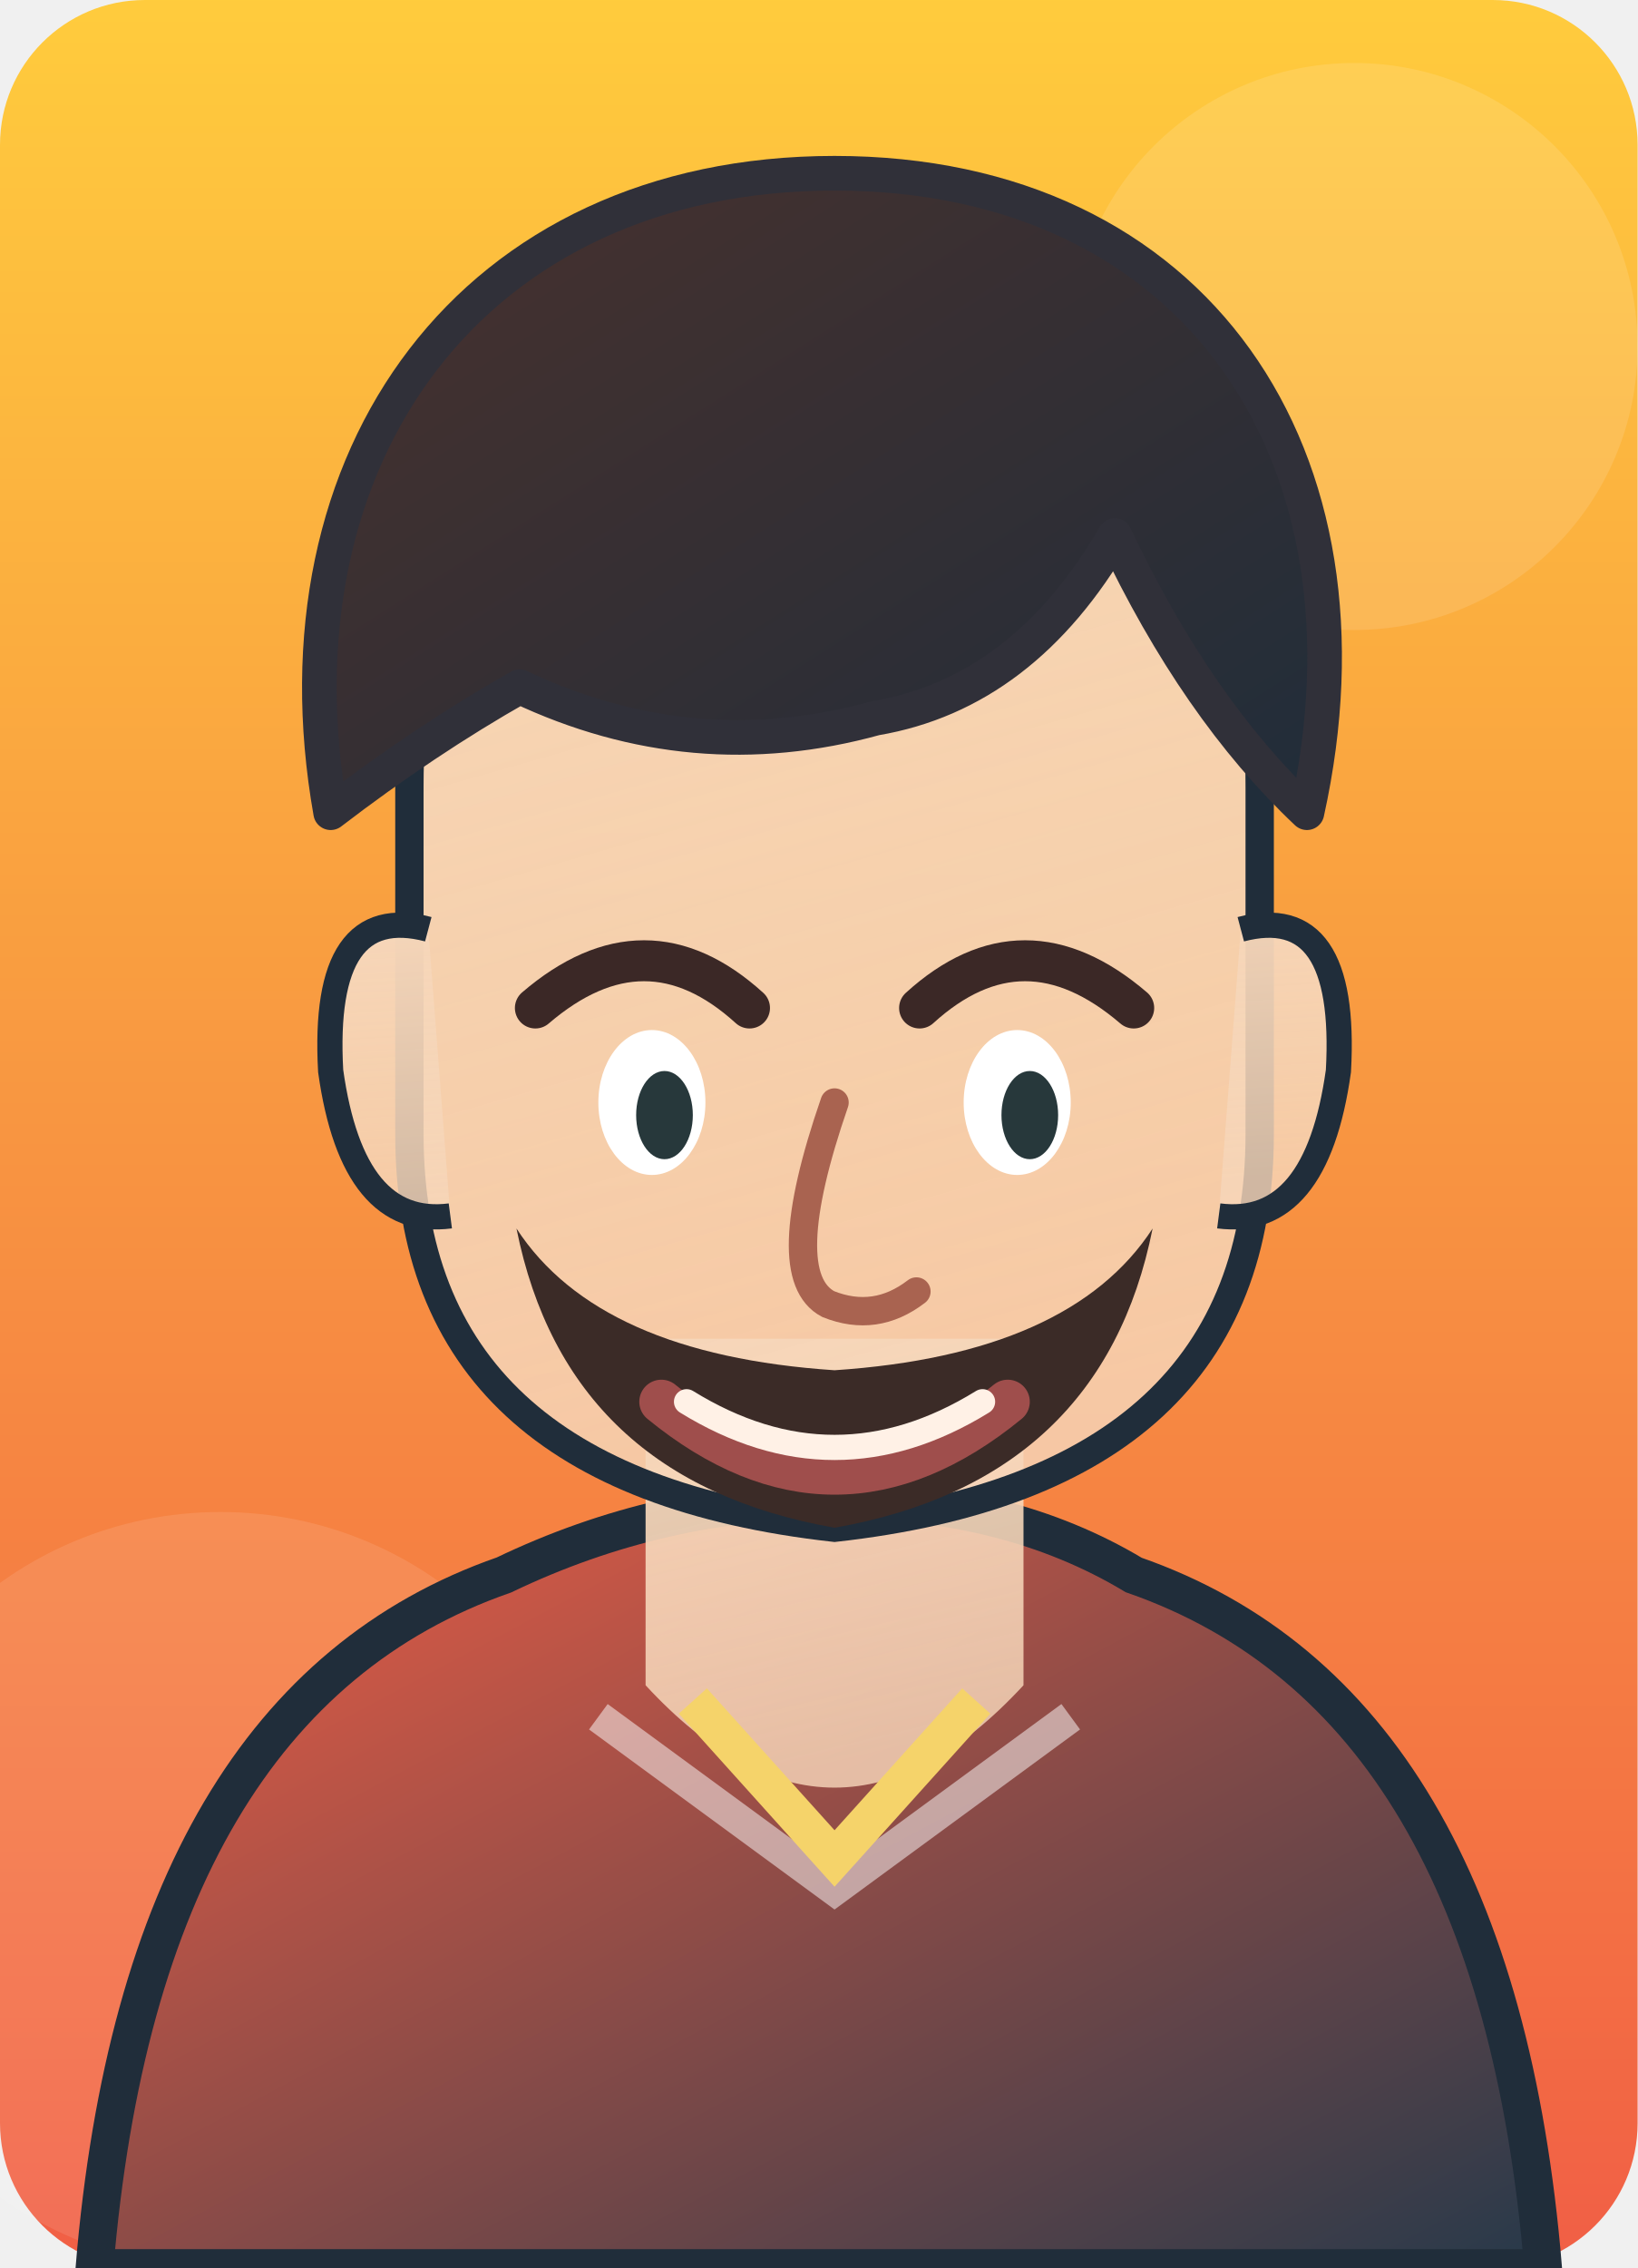
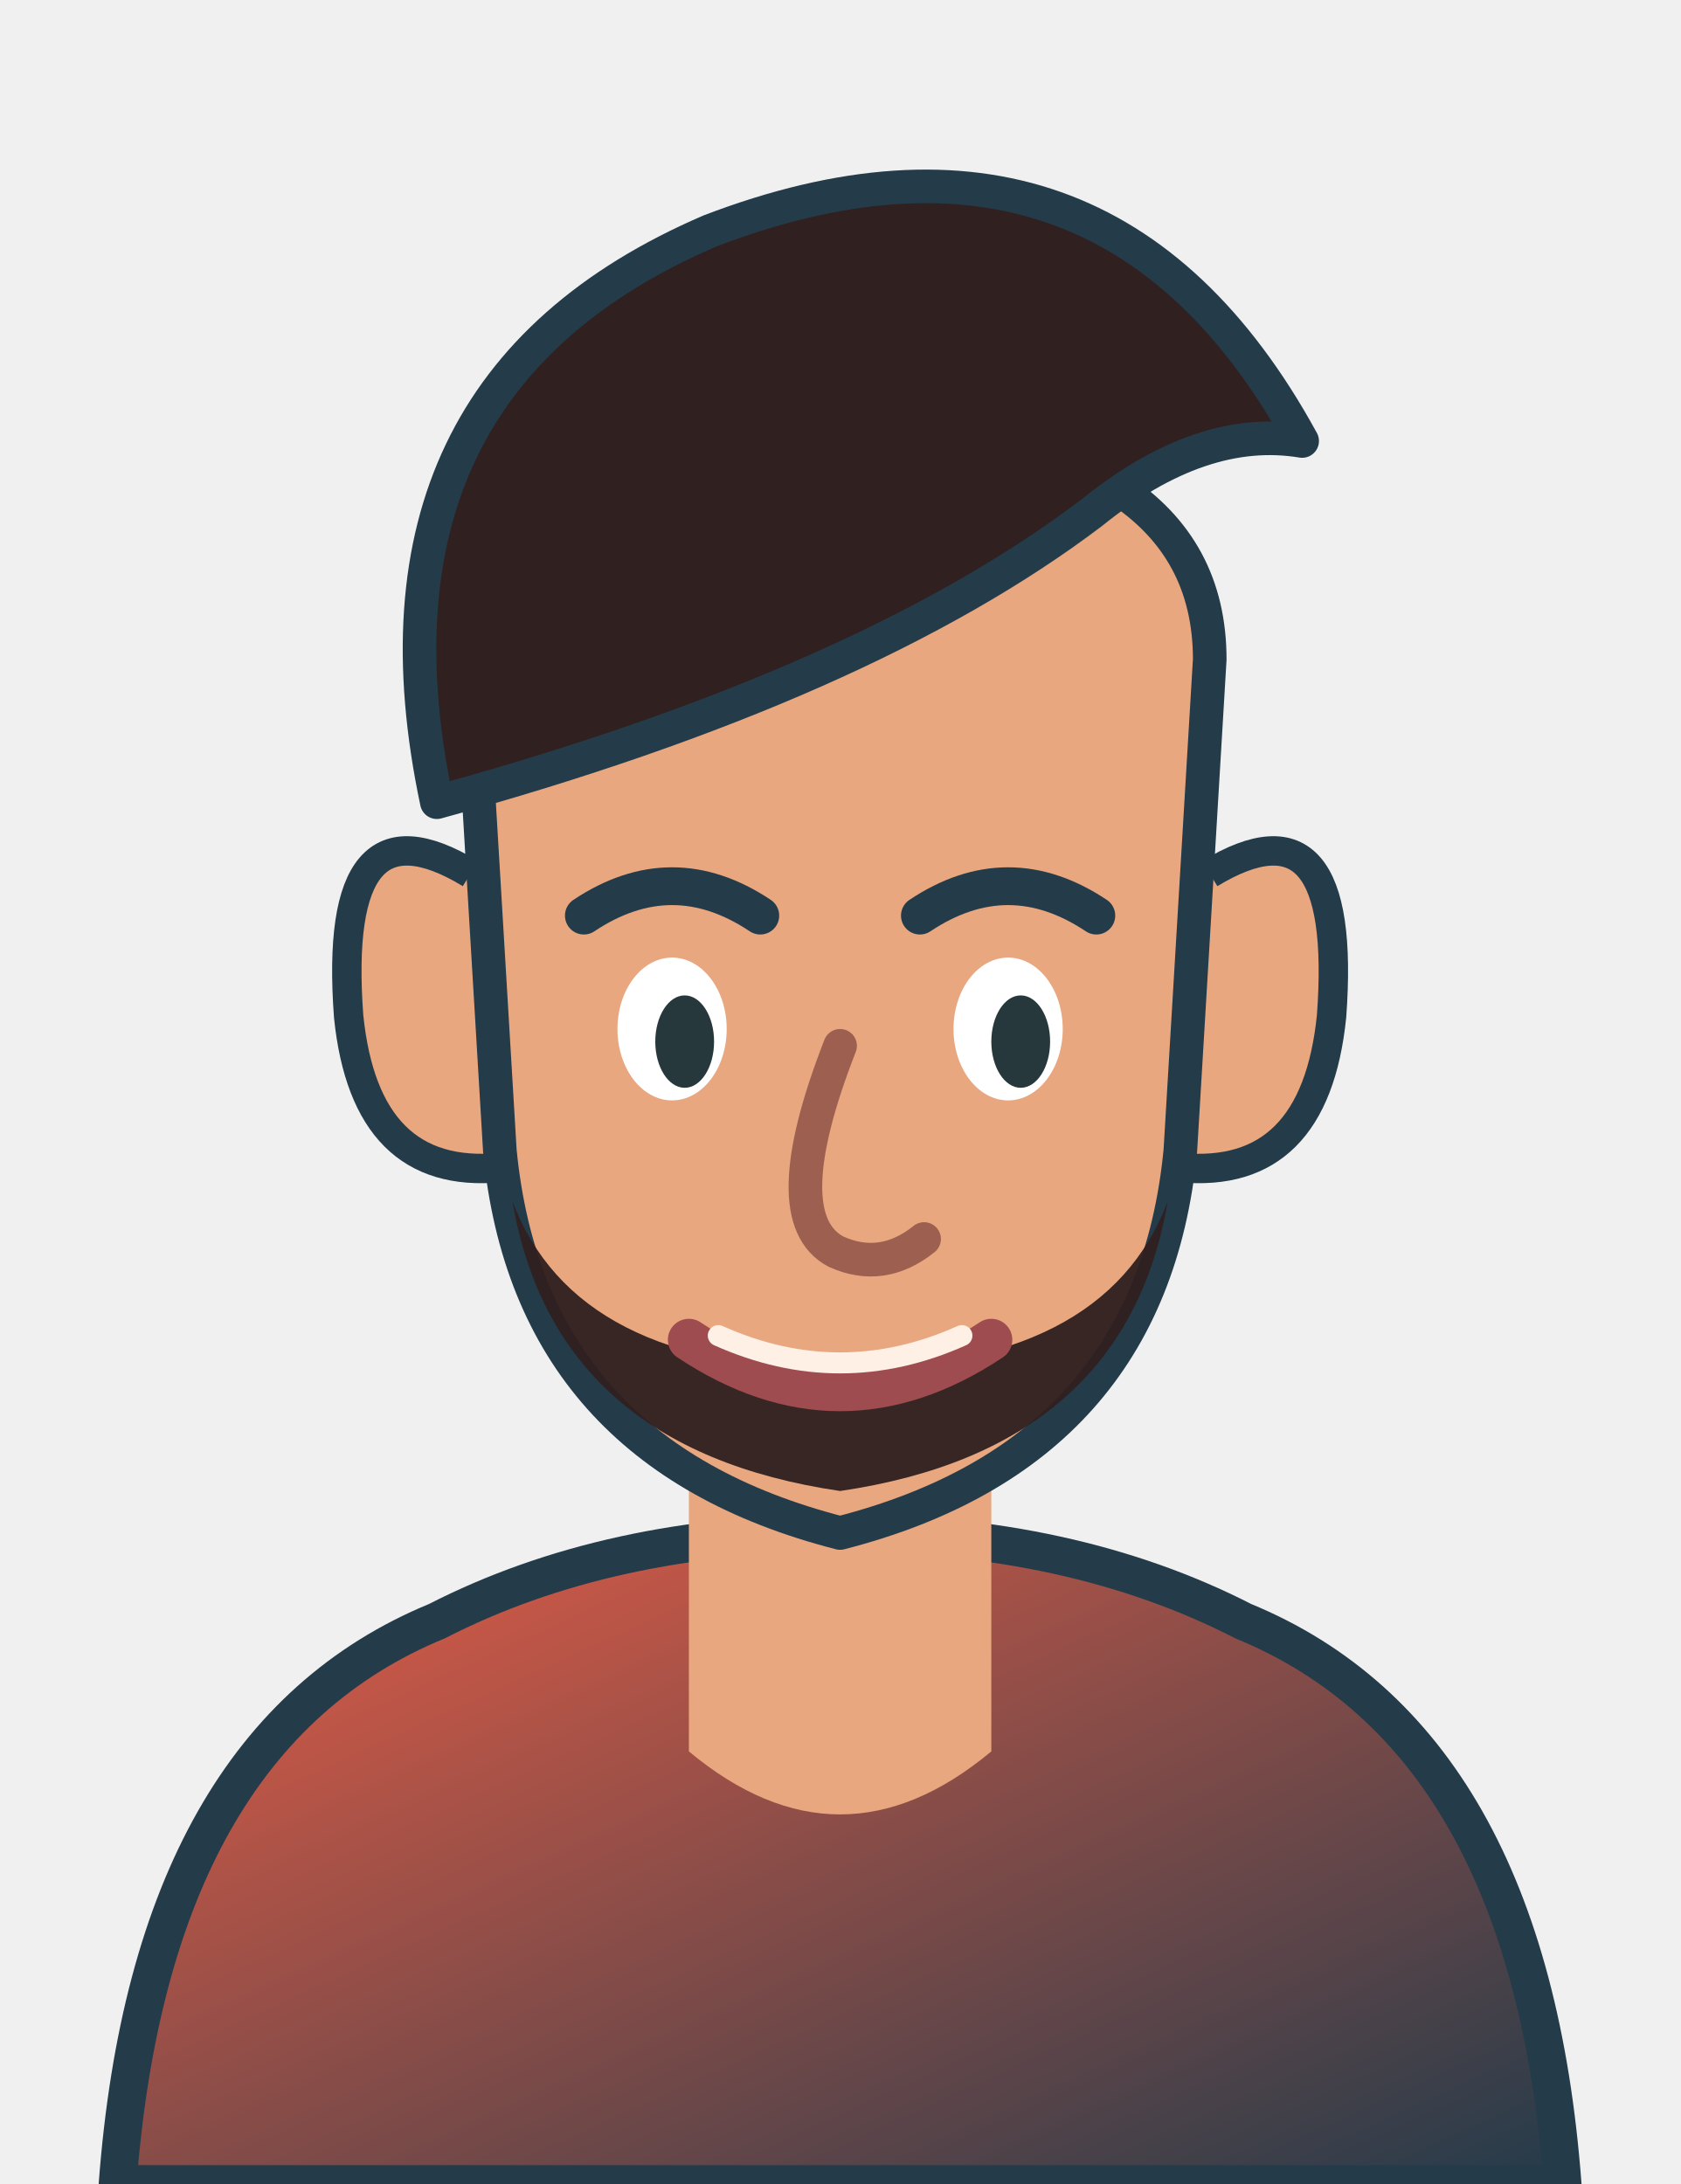
- <svg xmlns="http://www.w3.org/2000/svg" viewBox="0 0 520 720" role="img" aria-labelledby="title desc">
+ <svg xmlns="http://www.w3.org/2000/svg" viewBox="0 0 400 520" role="img" aria-labelledby="title desc">
  <defs>
-     <linearGradient id="bg" x2="0" y2="1">
-       <stop stop-color="#ffcc3d" />
-       <stop offset="1" stop-color="#f15e45" />
+     <linearGradient id="skin" x1="0" y1="0" x2=".15" y2="1">
+       <stop stop-color="#e8a77f" />
+       <stop offset="1" stop-color="#e8a77f" />
    </linearGradient>
-     <linearGradient id="skin" x2=".2" y2="1">
-       <stop stop-color="#f6d6b9" />
-       <stop offset="1" stop-color="#f6d6b9" stop-opacity=".82" />
-     </linearGradient>
-     <linearGradient id="shirt" x2="1" y2="1">
-       <stop stop-color="#f15e45" />
-       <stop offset="1" stop-color="#26394a" />
-     </linearGradient>
-     <linearGradient id="hair" x2="1" y2="1">
-       <stop stop-color="#49312d" />
-       <stop offset="1" stop-color="#202d3a" />
+     <linearGradient id="shirt" x1="0" y1="0" x2="1" y2="1">
+       <stop stop-color="#e85d46" />
+       <stop offset="1" stop-color="#243b4a" />
    </linearGradient>
  </defs>
-   <rect width="520" height="720" rx="46" fill="url(#bg)" />
-   <circle cx="430" cy="110" r="90" fill="#fff" opacity=".12" />
-   <circle cx="70" cy="600" r="120" fill="#fff" opacity=".1" />
-   <path d="M30 720 Q45 540 160 500 Q210 476 265 476 Q320 476 360 500 Q475 540 490 720Z" fill="url(#shirt)" stroke="#202d3a" stroke-width="12" />
-   <path d="M205 425h120v110q-60 65-120 0Z" fill="url(#skin)" />
-   <path d="M130 250 Q130 105 265 100 Q400 105 400 250 V360 Q400 470 265 485 Q130 470 130 360Z" fill="url(#skin)" stroke="#202d3a" stroke-width="9" />
-   <path d="M105 258 C85 145 150 55 265 55 C380 55 440 145 415 258 Q380 225 354 170 Q325 220 278 228 Q220 244 165 218 Q135 235 105 258Z" fill="url(#hair)" stroke="#303039" stroke-width="11" stroke-linejoin="round" />
-   <path d="M136 295 Q102 286 105 340 Q112 390 143 386 M394 295 Q428 286 425 340 Q418 390 387 386" fill="url(#skin)" stroke="#202d3a" stroke-width="8" />
-   <path d="M170 320 Q205 290 238 320 M292 320 Q325 290 360 320" fill="none" stroke="#202d3a" stroke-width="12" stroke-linecap="round" />
-   <ellipse cx="207" cy="350" rx="17" ry="23" fill="#fff" />
-   <ellipse cx="323" cy="350" rx="17" ry="23" fill="#fff" />
-   <ellipse cx="211" cy="354" rx="9" ry="14" fill="#27383b" />
-   <ellipse cx="327" cy="354" rx="9" ry="14" fill="#27383b" />
-   <path d="M265 350 Q246 405 263 414 Q278 420 291 410" fill="none" stroke="#a96350" stroke-width="9" stroke-linecap="round" />
-   <path d="M164 390 Q180 470 265 485 Q350 470 366 390 Q340 430 265 435 Q190 430 164 390Z" fill="#3b2b27" />
-   <path d="M210 445 Q265 490 320 445" fill="none" stroke="#9f4e4c" stroke-width="14" stroke-linecap="round" />
-   <path d="M218 445 Q265 474 312 445" fill="none" stroke="#fff1e6" stroke-width="8" stroke-linecap="round" />
-   <path d="M170 320 Q205 290 238 320 M292 320 Q325 290 360 320" fill="none" stroke="#3b2826" stroke-width="13" stroke-linecap="round" />
-   <path d="M190 545 L265 600 L340 545" fill="none" stroke="#fff" stroke-width="10" opacity=".5" />
-   <path d="M220 540 L265 590 L310 540" fill="none" stroke="#f5d36a" stroke-width="12" />
+   <path d="M28 520 Q36 414 104 386 Q145 365 200 365 Q255 365 296 386 Q364 414 372 520Z" fill="url(#shirt)" stroke="#243b4a" stroke-width="9" stroke-linejoin="round" />
+   <path d="M164 350 L164 417 Q200 447 236 417 L236 350Z" fill="url(#skin)" />
+   <g fill="#30201f" stroke="#243b4a" stroke-width="8" stroke-linejoin="round">
+ 
+ </g>
+   <path d="M112 208 Q79 188 83 242 Q87 281 119 278 M288 208 Q321 188 317 242 Q313 281 281 278" fill="url(#skin)" stroke="#243b4a" stroke-width="7" />
+   <path d="M112 157 Q112 104 200 100 Q288 104 288 157 L281 274 Q274 346 200 365 Q126 346 119 274Z" fill="url(#skin)" stroke="#243b4a" stroke-width="8" stroke-linejoin="round" />
+   <g fill="#30201f" stroke="#243b4a" stroke-width="8" stroke-linejoin="round">
+     <path d="M104 191 Q83 92 169 55 Q263 19 310 105 Q286 101 260 122 Q206 163 104 191Z" />
+   </g>
+   <path d="M139 218 Q160 204 181 218 M219 218 Q240 204 261 218" fill="none" stroke="#243b4a" stroke-width="9" stroke-linecap="round" />
+   <ellipse cx="160" cy="245" rx="13" ry="17" fill="#fff" />
+   <ellipse cx="240" cy="245" rx="13" ry="17" fill="#fff" />
+   <ellipse cx="163" cy="248" rx="7" ry="11" fill="#26383c" />
+   <ellipse cx="243" cy="248" rx="7" ry="11" fill="#26383c" />
+   <path d="M200 249 Q184 290 199 298 Q210 303 220 295" fill="none" stroke="#9c5f50" stroke-width="8" stroke-linecap="round" />
+   <path d="M122 286 Q132 345 200 355 Q268 345 278 286 Q263 326 200 326 Q137 326 122 286Z" fill="#30201f" opacity=".96" />
+   <path d="M164 319 Q200 343 236 319" fill="none" stroke="#9e4c50" stroke-width="10" stroke-linecap="round" />
+   <path d="M171 318 Q200 331 229 318" fill="none" stroke="#fff0e5" stroke-width="5" stroke-linecap="round" />
</svg>
